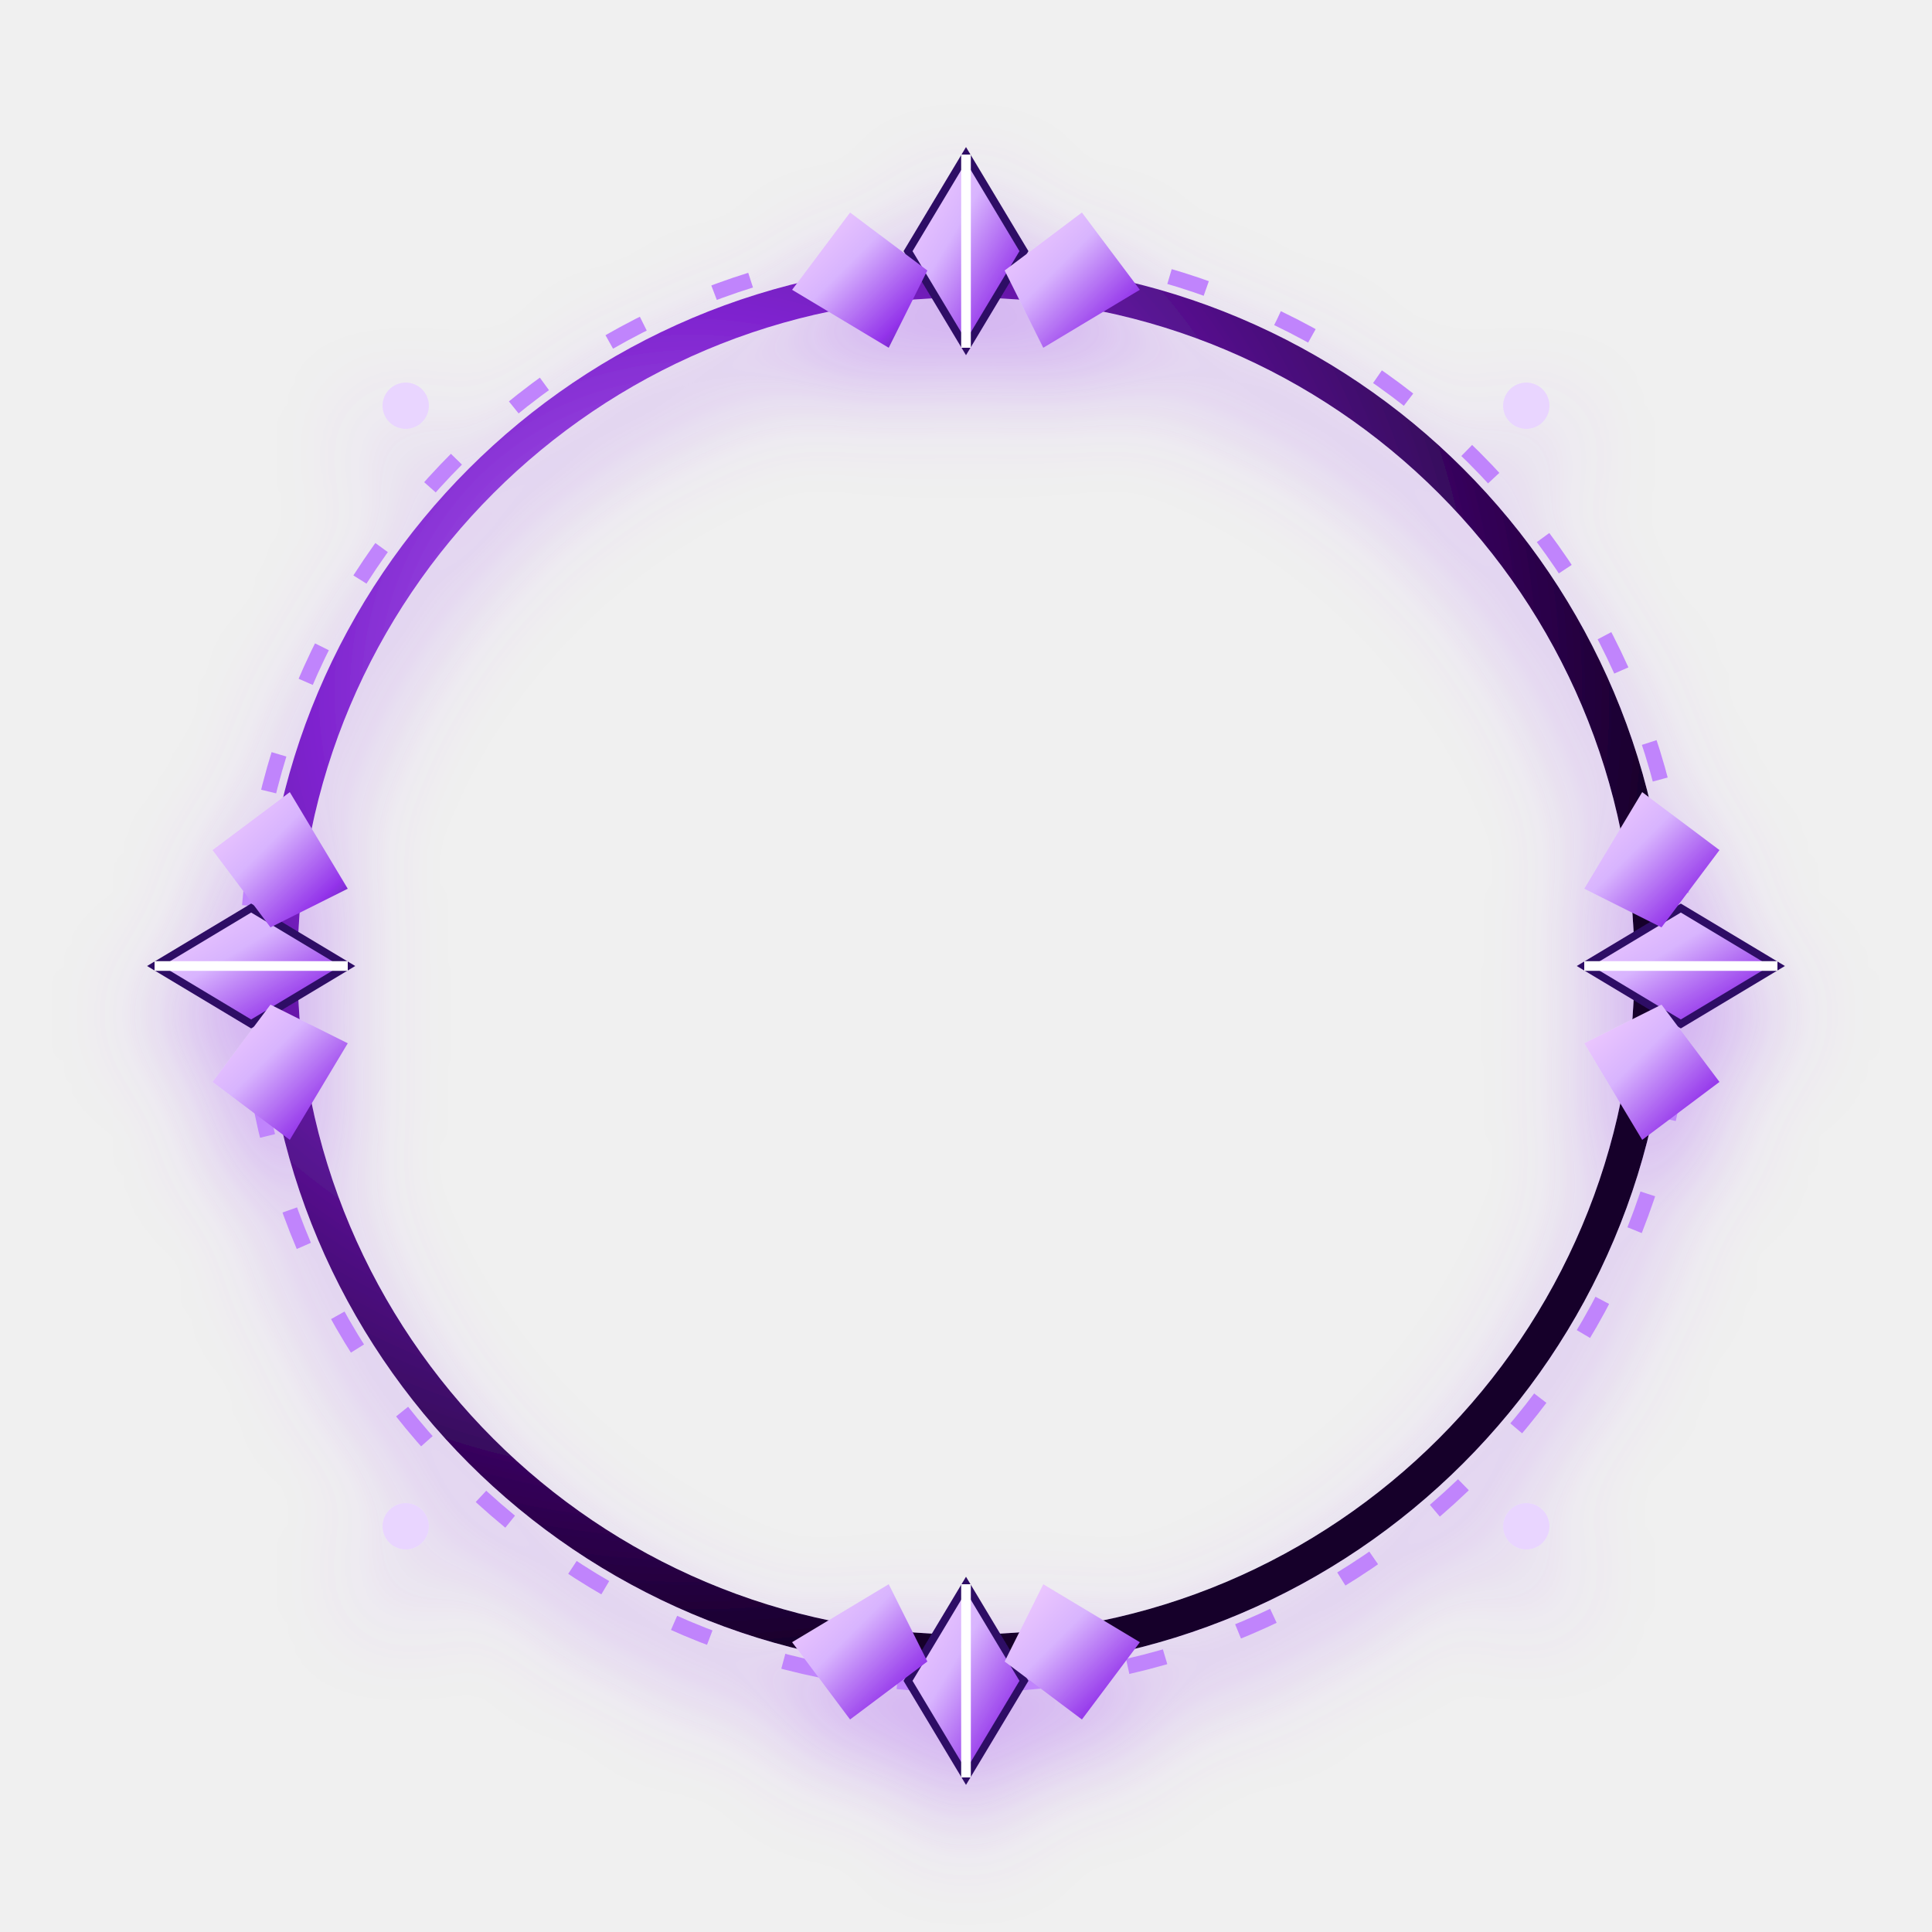
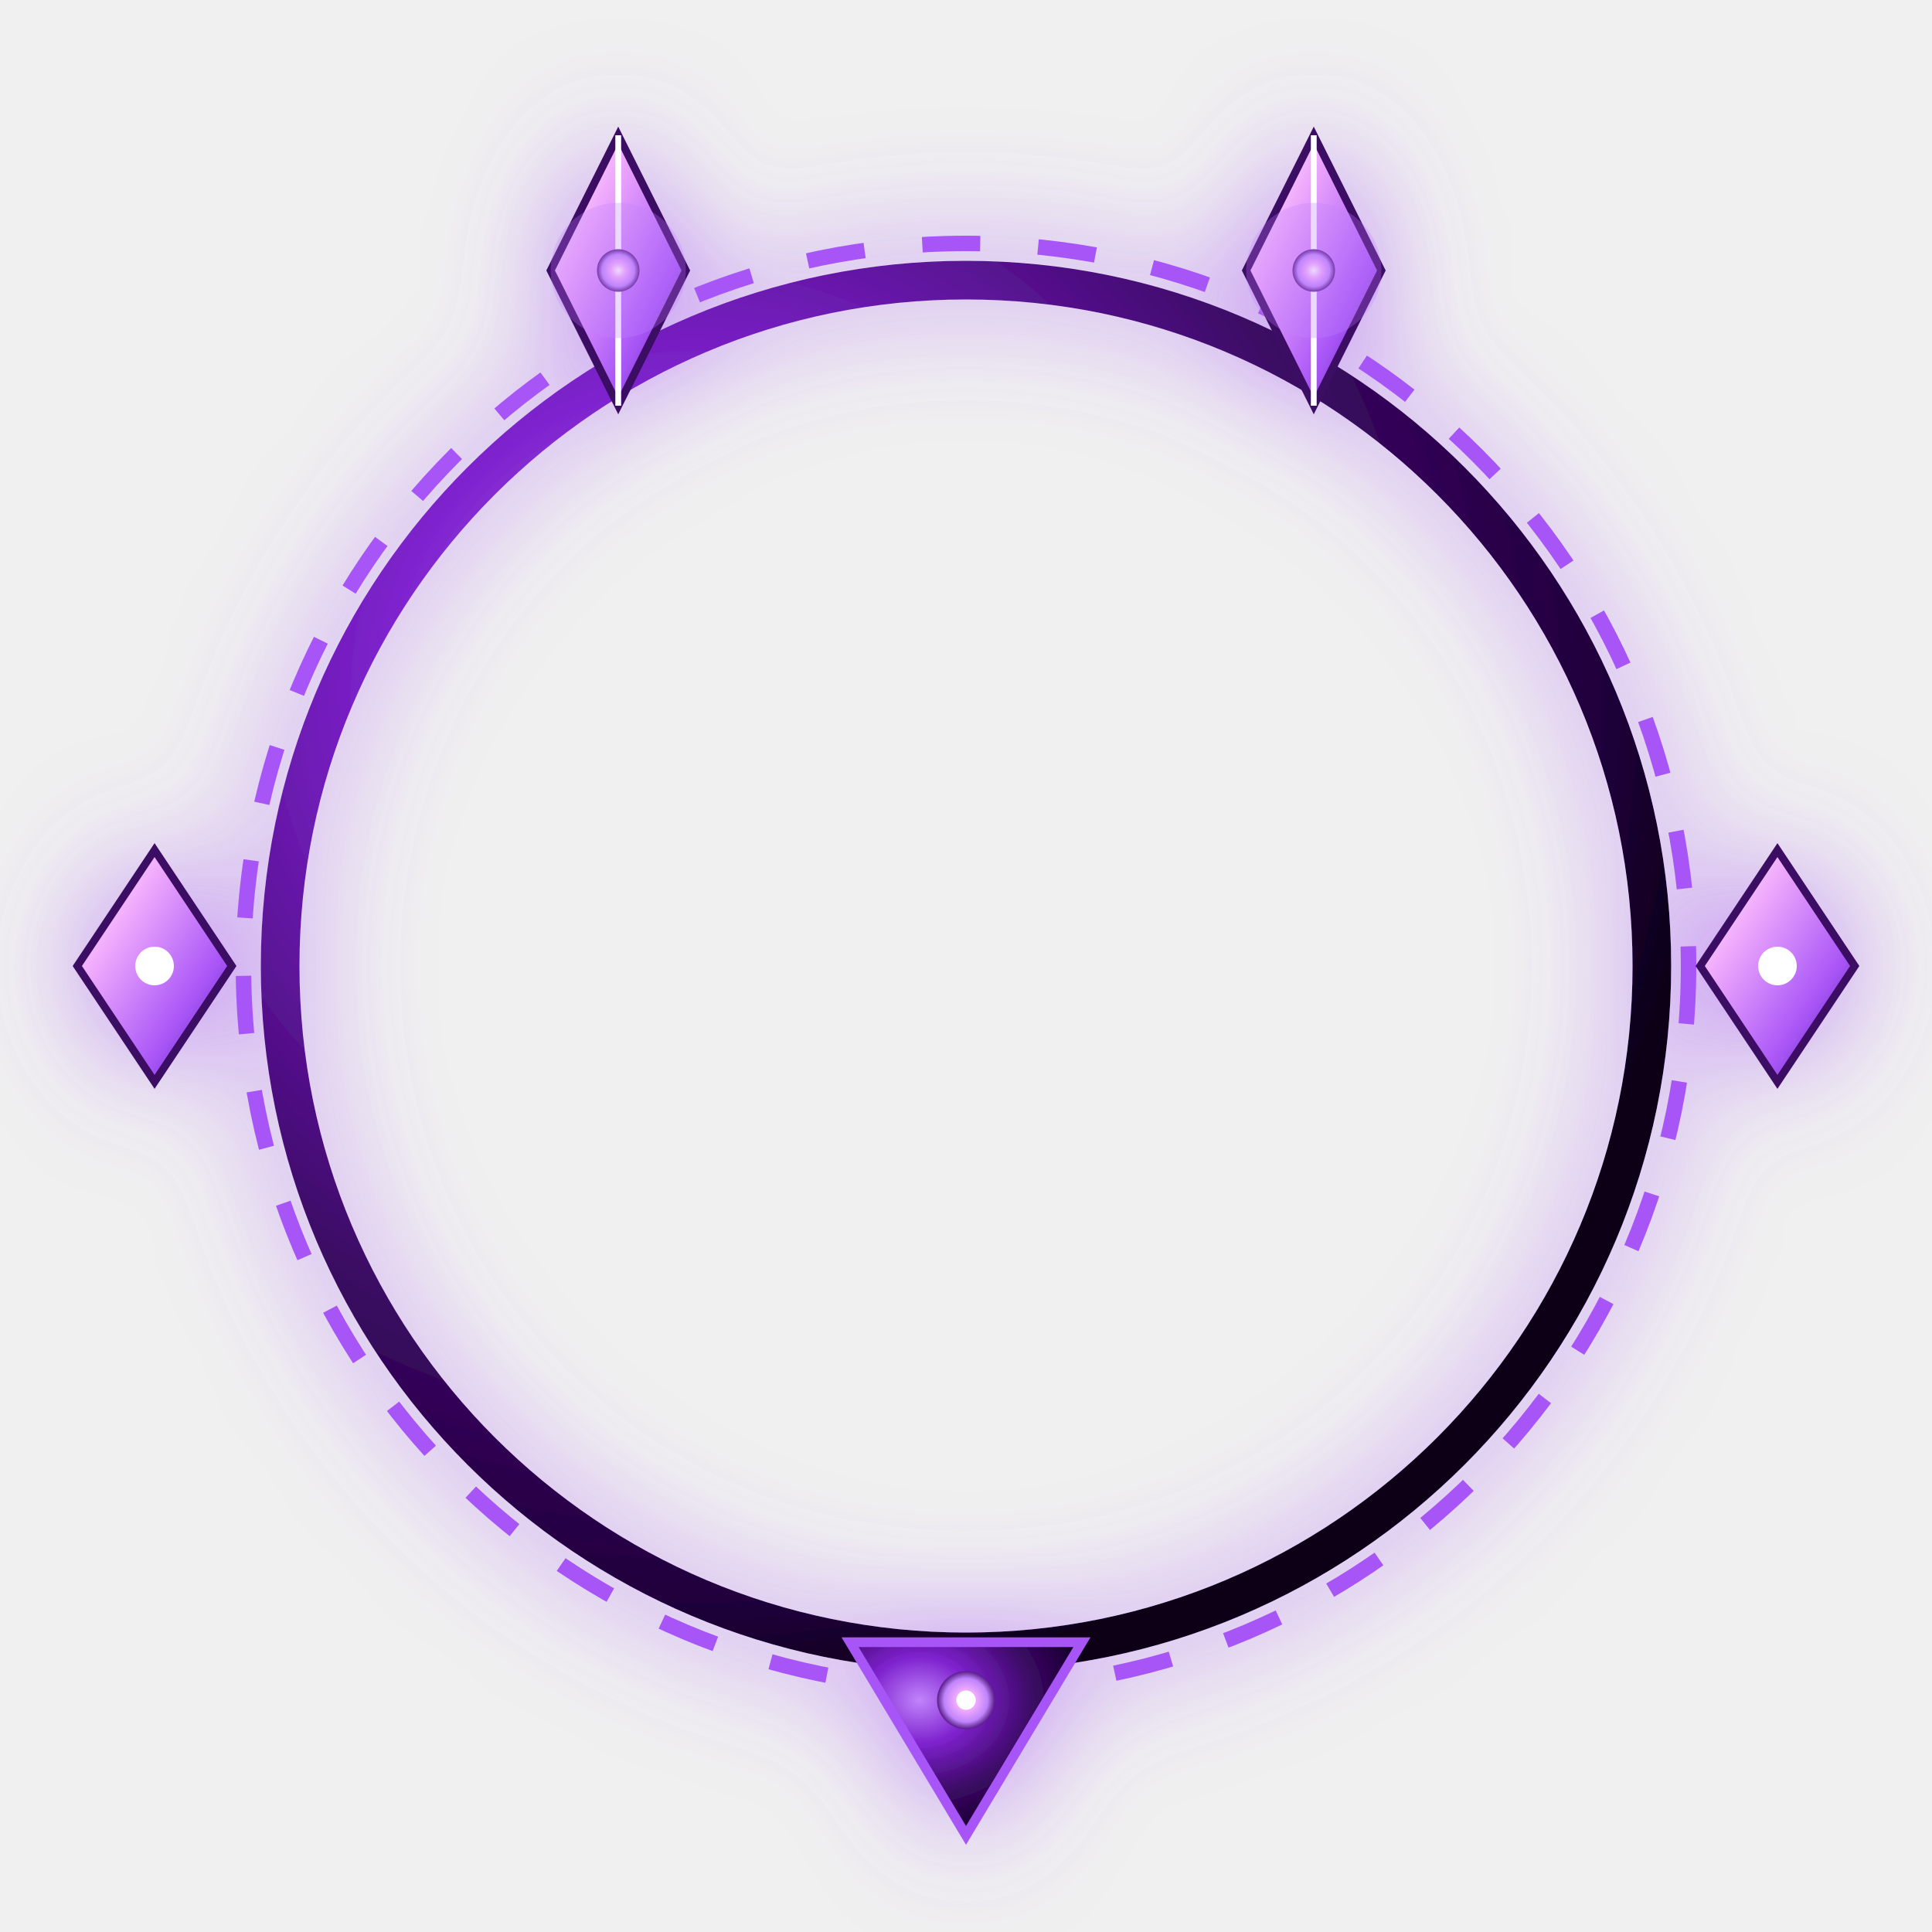
<svg xmlns="http://www.w3.org/2000/svg" viewBox="0 0 100 100" fill="none">
  <defs>
-     <radialGradient id="voidRingGrad" cx="30%" cy="30%" r="70%">
+     <radialGradient id="voidObsidianRing" cx="30%" cy="30%" r="75%">
      <stop offset="0%" stop-color="#c084fc" />
-       <stop offset="40%" stop-color="#7e22ce" />
-       <stop offset="80%" stop-color="#3b0764" />
-       <stop offset="100%" stop-color="#18022b" />
+       <stop offset="30%" stop-color="#7e22ce" />
+       <stop offset="65%" stop-color="#3b0764" />
+       <stop offset="90%" stop-color="#1e0538" />
+       <stop offset="100%" stop-color="#090214" />
    </radialGradient>
-     <linearGradient id="crystalFacet" x1="0" y1="0" x2="1" y2="1">
-       <stop offset="0%" stop-color="#f5d0fe" />
-       <stop offset="40%" stop-color="#d8b4fe" />
-       <stop offset="80%" stop-color="#9333ea" />
+     <linearGradient id="astralPrismGrad" x1="0" y1="0" x2="1" y2="1">
+       <stop offset="0%" stop-color="#ffffff" />
+       <stop offset="30%" stop-color="#f0abfc" />
+       <stop offset="70%" stop-color="#a855f7" />
      <stop offset="100%" stop-color="#4c1d95" />
    </linearGradient>
-     <filter id="voidCalmShadow" x="-20%" y="-20%" width="140%" height="140%">
-       <feDropShadow dx="0" dy="1.5" stdDeviation="1.5" flood-color="#000" flood-opacity="0.85" />
-       <feDropShadow dx="0" dy="2.5" stdDeviation="2.5" flood-color="#a855f7" flood-opacity="0.5" />
+     <radialGradient id="netherEyeGlow" cx="50%" cy="50%" r="50%">
+       <stop offset="0%" stop-color="#ffffff" />
+       <stop offset="35%" stop-color="#f0abfc" />
+       <stop offset="75%" stop-color="#c084fc" />
+       <stop offset="100%" stop-color="#581c87" />
+     </radialGradient>
+     <filter id="voidCrystalShadow" x="-25%" y="-25%" width="150%" height="150%">
+       <feDropShadow dx="0" dy="1.5" stdDeviation="1.5" flood-color="#000000" flood-opacity="0.9" />
+       <feDropShadow dx="0" dy="0" stdDeviation="3.0" flood-color="#a855f7" flood-opacity="0.65" />
    </filter>
  </defs>
-   <g filter="url(#voidCalmShadow)">
-     <circle cx="50" cy="50" r="35.5" stroke="url(#voidRingGrad)" stroke-width="1.8" />
-     <circle cx="50" cy="50" r="37.2" stroke="#c084fc" stroke-width="0.8" stroke-dasharray="2 4" />
-     <g>
-       <polygon points="50,8 47,13 50,18 53,13" fill="url(#crystalFacet)" stroke="#2e1065" stroke-width="0.4" />
-       <line x1="50" y1="8" x2="50" y2="18" stroke="#ffffff" stroke-width="0.5" />
-       <polygon points="44,11 41,15 46,18 48,14" fill="url(#crystalFacet)" />
-       <polygon points="56,11 59,15 54,18 52,14" fill="url(#crystalFacet)" />
-       <polygon points="50,8 47,13 50,18 53,13" fill="#ffffff" opacity="0">
-         <animate attributeName="opacity" values="0; 0; 0.85; 0; 0" keyTimes="0; 0.3; 0.34; 0.38; 1" dur="7s" repeatCount="indefinite" />
-       </polygon>
+   <g filter="url(#voidCrystalShadow)">
+     <circle cx="50" cy="50" r="35.5" stroke="url(#voidObsidianRing)" stroke-width="2" />
+     <circle cx="50" cy="50" r="37.4" stroke="#a855f7" stroke-width="0.8" stroke-dasharray="3 3" />
+     <g transform="translate(32, 14)">
+       <g>
+         <animateTransform attributeName="transform" type="translate" values="0 0; 0 -2.5; 0 0" dur="3.0s" repeatCount="indefinite" />
+         <polygon points="0,-7 3.5,0 0,7 -3.5,0" fill="url(#astralPrismGrad)" stroke="#3b0764" stroke-width="0.4" />
+         <line x1="0" y1="-7" x2="0" y2="7" stroke="#ffffff" stroke-width="0.3" />
+         <circle cx="0" cy="0" r="1.1" fill="url(#netherEyeGlow)" />
+       </g>
    </g>
-     <g>
-       <polygon points="92,50 87,47 82,50 87,53" fill="url(#crystalFacet)" stroke="#2e1065" stroke-width="0.4" />
-       <line x1="92" y1="50" x2="82" y2="50" stroke="#ffffff" stroke-width="0.5" />
-       <polygon points="89,44 85,41 82,46 86,48" fill="url(#crystalFacet)" />
-       <polygon points="89,56 85,59 82,54 86,52" fill="url(#crystalFacet)" />
+     <g transform="translate(68, 14)">
+       <g>
+         <animateTransform attributeName="transform" type="translate" values="0 0; 0 -2.5; 0 0" dur="3.2s" repeatCount="indefinite" />
+         <polygon points="0,-7 3.5,0 0,7 -3.5,0" fill="url(#astralPrismGrad)" stroke="#3b0764" stroke-width="0.4" />
+         <line x1="0" y1="-7" x2="0" y2="7" stroke="#ffffff" stroke-width="0.3" />
+         <circle cx="0" cy="0" r="1.1" fill="url(#netherEyeGlow)" />
+       </g>
    </g>
-     <g>
-       <polygon points="50,92 47,87 50,82 53,87" fill="url(#crystalFacet)" stroke="#2e1065" stroke-width="0.4" />
-       <line x1="50" y1="92" x2="50" y2="82" stroke="#ffffff" stroke-width="0.5" />
-       <polygon points="44,89 41,85 46,82 48,86" fill="url(#crystalFacet)" />
-       <polygon points="56,89 59,85 54,82 52,86" fill="url(#crystalFacet)" />
+     <g transform="translate(8, 50)">
+       <polygon points="0,-6 4,0 0,6 -4,0" fill="url(#astralPrismGrad)" stroke="#3b0764" stroke-width="0.4" />
+       <circle cx="0" cy="0" r="1" fill="#ffffff" />
    </g>
-     <g>
-       <polygon points="8,50 13,47 18,50 13,53" fill="url(#crystalFacet)" stroke="#2e1065" stroke-width="0.4" />
-       <line x1="8" y1="50" x2="18" y2="50" stroke="#ffffff" stroke-width="0.5" />
-       <polygon points="11,44 15,41 18,46 14,48" fill="url(#crystalFacet)" />
-       <polygon points="11,56 15,59 18,54 14,52" fill="url(#crystalFacet)" />
+     <g transform="translate(92, 50)">
+       <polygon points="0,-6 4,0 0,6 -4,0" fill="url(#astralPrismGrad)" stroke="#3b0764" stroke-width="0.4" />
+       <circle cx="0" cy="0" r="1" fill="#ffffff" />
    </g>
-     <circle cx="21" cy="21" r="1.2" fill="#e9d5ff" />
-     <circle cx="79" cy="21" r="1.2" fill="#e9d5ff" />
-     <circle cx="79" cy="79" r="1.2" fill="#e9d5ff" />
-     <circle cx="21" cy="79" r="1.2" fill="#e9d5ff" />
+     <polygon points="50,95 44,85 56,85" fill="url(#voidObsidianRing)" stroke="#a855f7" stroke-width="0.5" />
+     <circle cx="50" cy="88" r="1.5" fill="url(#netherEyeGlow)" />
+     <circle cx="50" cy="88" r="0.5" fill="#ffffff" />
+     <circle cx="32" cy="14" r="3.5" fill="#c084fc" opacity="0.3">
+       <animate attributeName="opacity" values="0.25; 0.65; 0.3; 0.7; 0.25" dur="3.0s" repeatCount="indefinite" />
+     </circle>
+     <circle cx="68" cy="14" r="3.5" fill="#c084fc" opacity="0.3">
+       <animate attributeName="opacity" values="0.25; 0.65; 0.3; 0.7; 0.25" dur="3.2s" repeatCount="indefinite" />
+     </circle>
+     <line x1="32" y1="14" x2="68" y2="14" stroke="#ffffff" stroke-width="1.6" stroke-dasharray="3 2" opacity="0">
+       <animate attributeName="opacity" values="0; 0; 0.95; 0.3; 0.9; 0; 0" keyTimes="0; 0.42; 0.48; 0.53; 0.58; 0.65; 1" dur="6.0s" repeatCount="indefinite" />
+     </line>
+     <circle cx="50" cy="14" r="4" fill="#ffffff" opacity="0">
+       <animate attributeName="opacity" values="0; 0; 1; 0.2; 0.95; 0; 0" keyTimes="0; 0.44; 0.49; 0.54; 0.59; 0.66; 1" dur="6.0s" repeatCount="indefinite" />
+       <animateTransform attributeName="transform" type="scale" values="0.4; 0.4; 1.5; 0.8; 1.3; 0.4; 0.4" keyTimes="0; 0.44; 0.49; 0.54; 0.59; 0.66; 1" dur="6.0s" repeatCount="indefinite" />
+     </circle>
  </g>
</svg>
